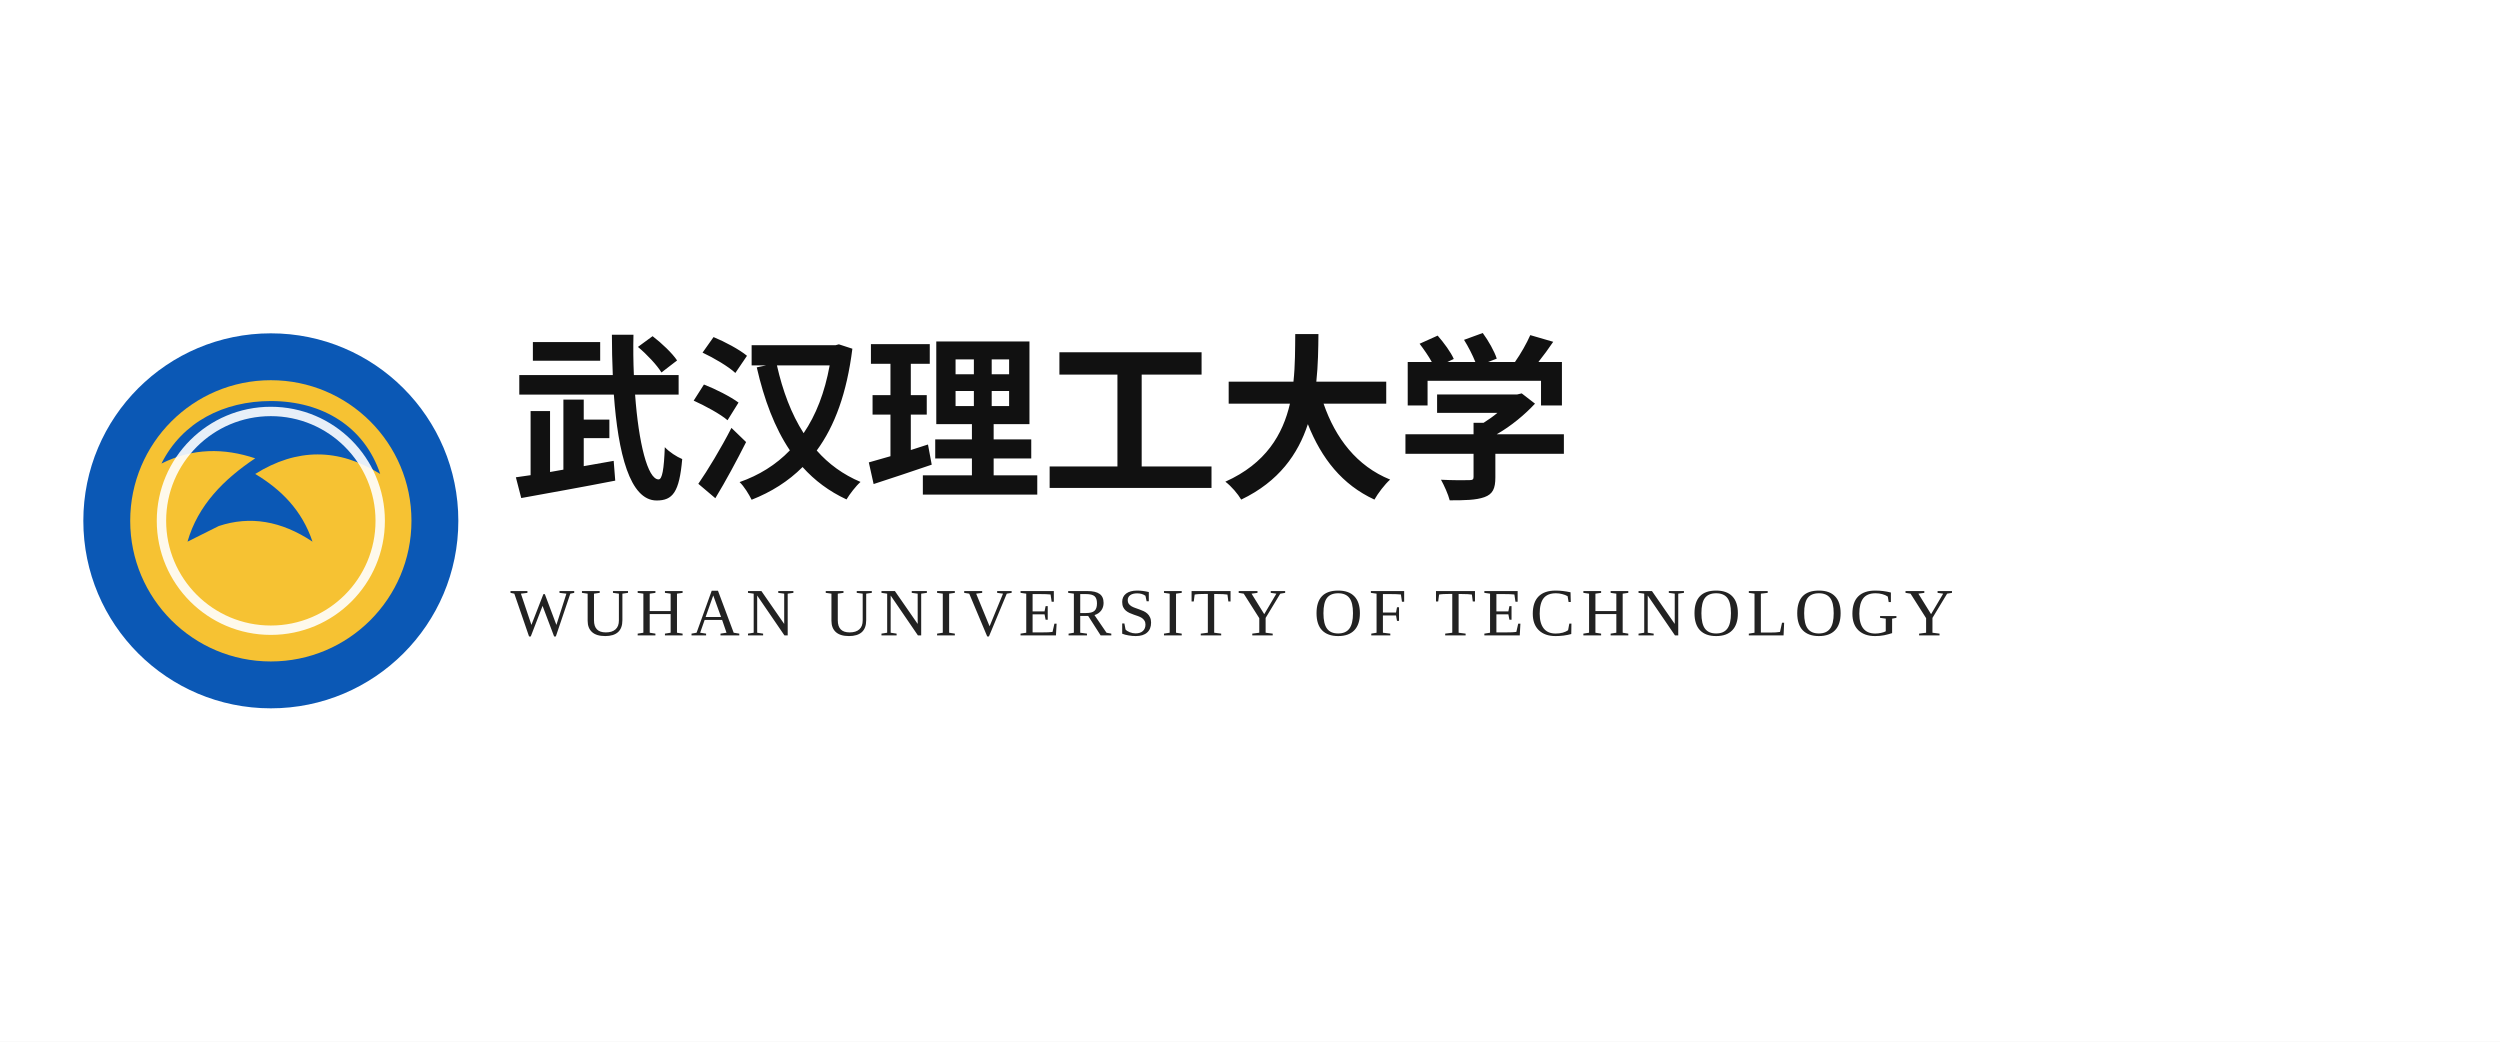
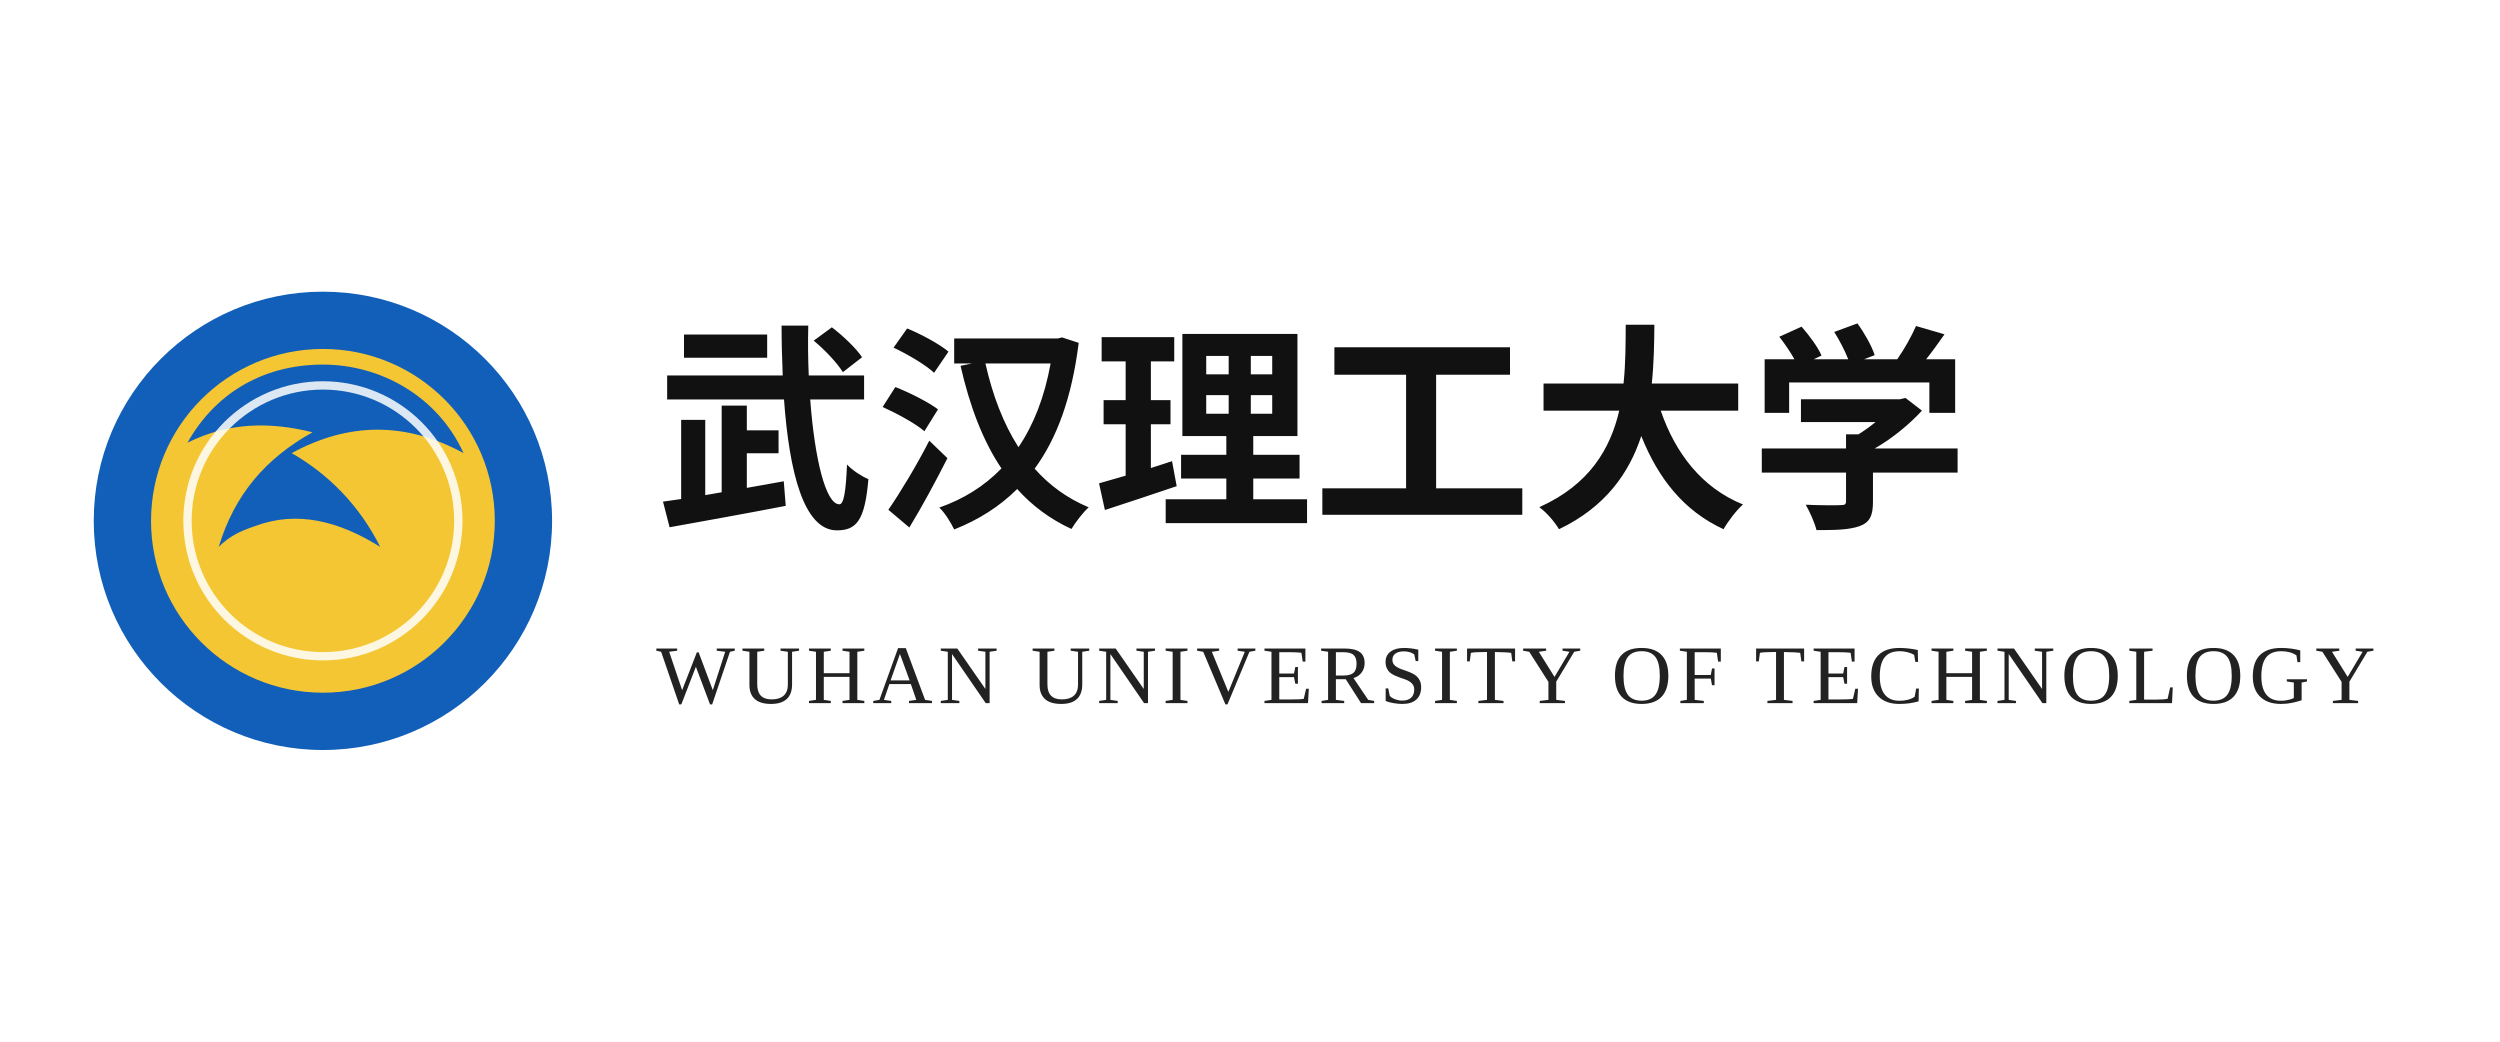
<svg xmlns="http://www.w3.org/2000/svg" width="480" height="200" viewBox="0 0 480 200">
  <rect width="480" height="200" fill="#ffffff" />
-   <circle cx="52" cy="100" r="36" fill="#0b58b5" />
-   <circle cx="52" cy="100" r="27" fill="#f6c233" />
-   <path d="M52 77c10 0 18 5 21 14c-8-5-16-5-24 0c5 3 9 7 11 13c-6-4-12-5-18-3c-2 1-4 2-6 3c2-7 7-12 13-16c-6-2-12-2-18 1c4-8 12-12 21-12z" fill="#0b58b5" />
-   <circle cx="52" cy="100" r="21" fill="none" stroke="#ffffff" stroke-width="1.8" opacity="0.9" />
-   <text x="98" y="93" font-family="'Noto Serif SC', 'Songti SC', SimSun, serif" font-size="34" font-weight="700" fill="#111111">武汉理工大学</text>
-   <text x="98" y="122" font-family="Georgia, 'Times New Roman', serif" font-size="13" letter-spacing="1.2" fill="#222222">WUHAN UNIVERSITY OF TECHNOLOGY</text>
+   <circle cx="62" cy="100" r="44" fill="#115fb8" />
+   <circle cx="62" cy="100" r="33" fill="#f4c634" />
+   <path d="M62 70c11 0 22 6 27 17c-11-6-22-6-33 0c7 4 13 10 17 18c-8-5-16-7-24-4c-3 1-5 2-7 4c3-10 9-17 18-22c-8-2-16-2-24 2c5-9 14-15 26-15z" fill="#115fb8" />
+   <circle cx="62" cy="100" r="26" fill="none" stroke="#ffffff" stroke-width="1.6" opacity="0.85" />
+   <text x="126" y="98" font-family="'Noto Serif SC', 'Songti SC', SimSun, serif" font-size="42" font-weight="700" fill="#111111">武汉理工大学</text>
+   <text x="126" y="135" font-family="Georgia, 'Times New Roman', serif" font-size="16" letter-spacing="1.1" fill="#222222">WUHAN UNIVERSITY OF TECHNOLOGY</text>
</svg>
